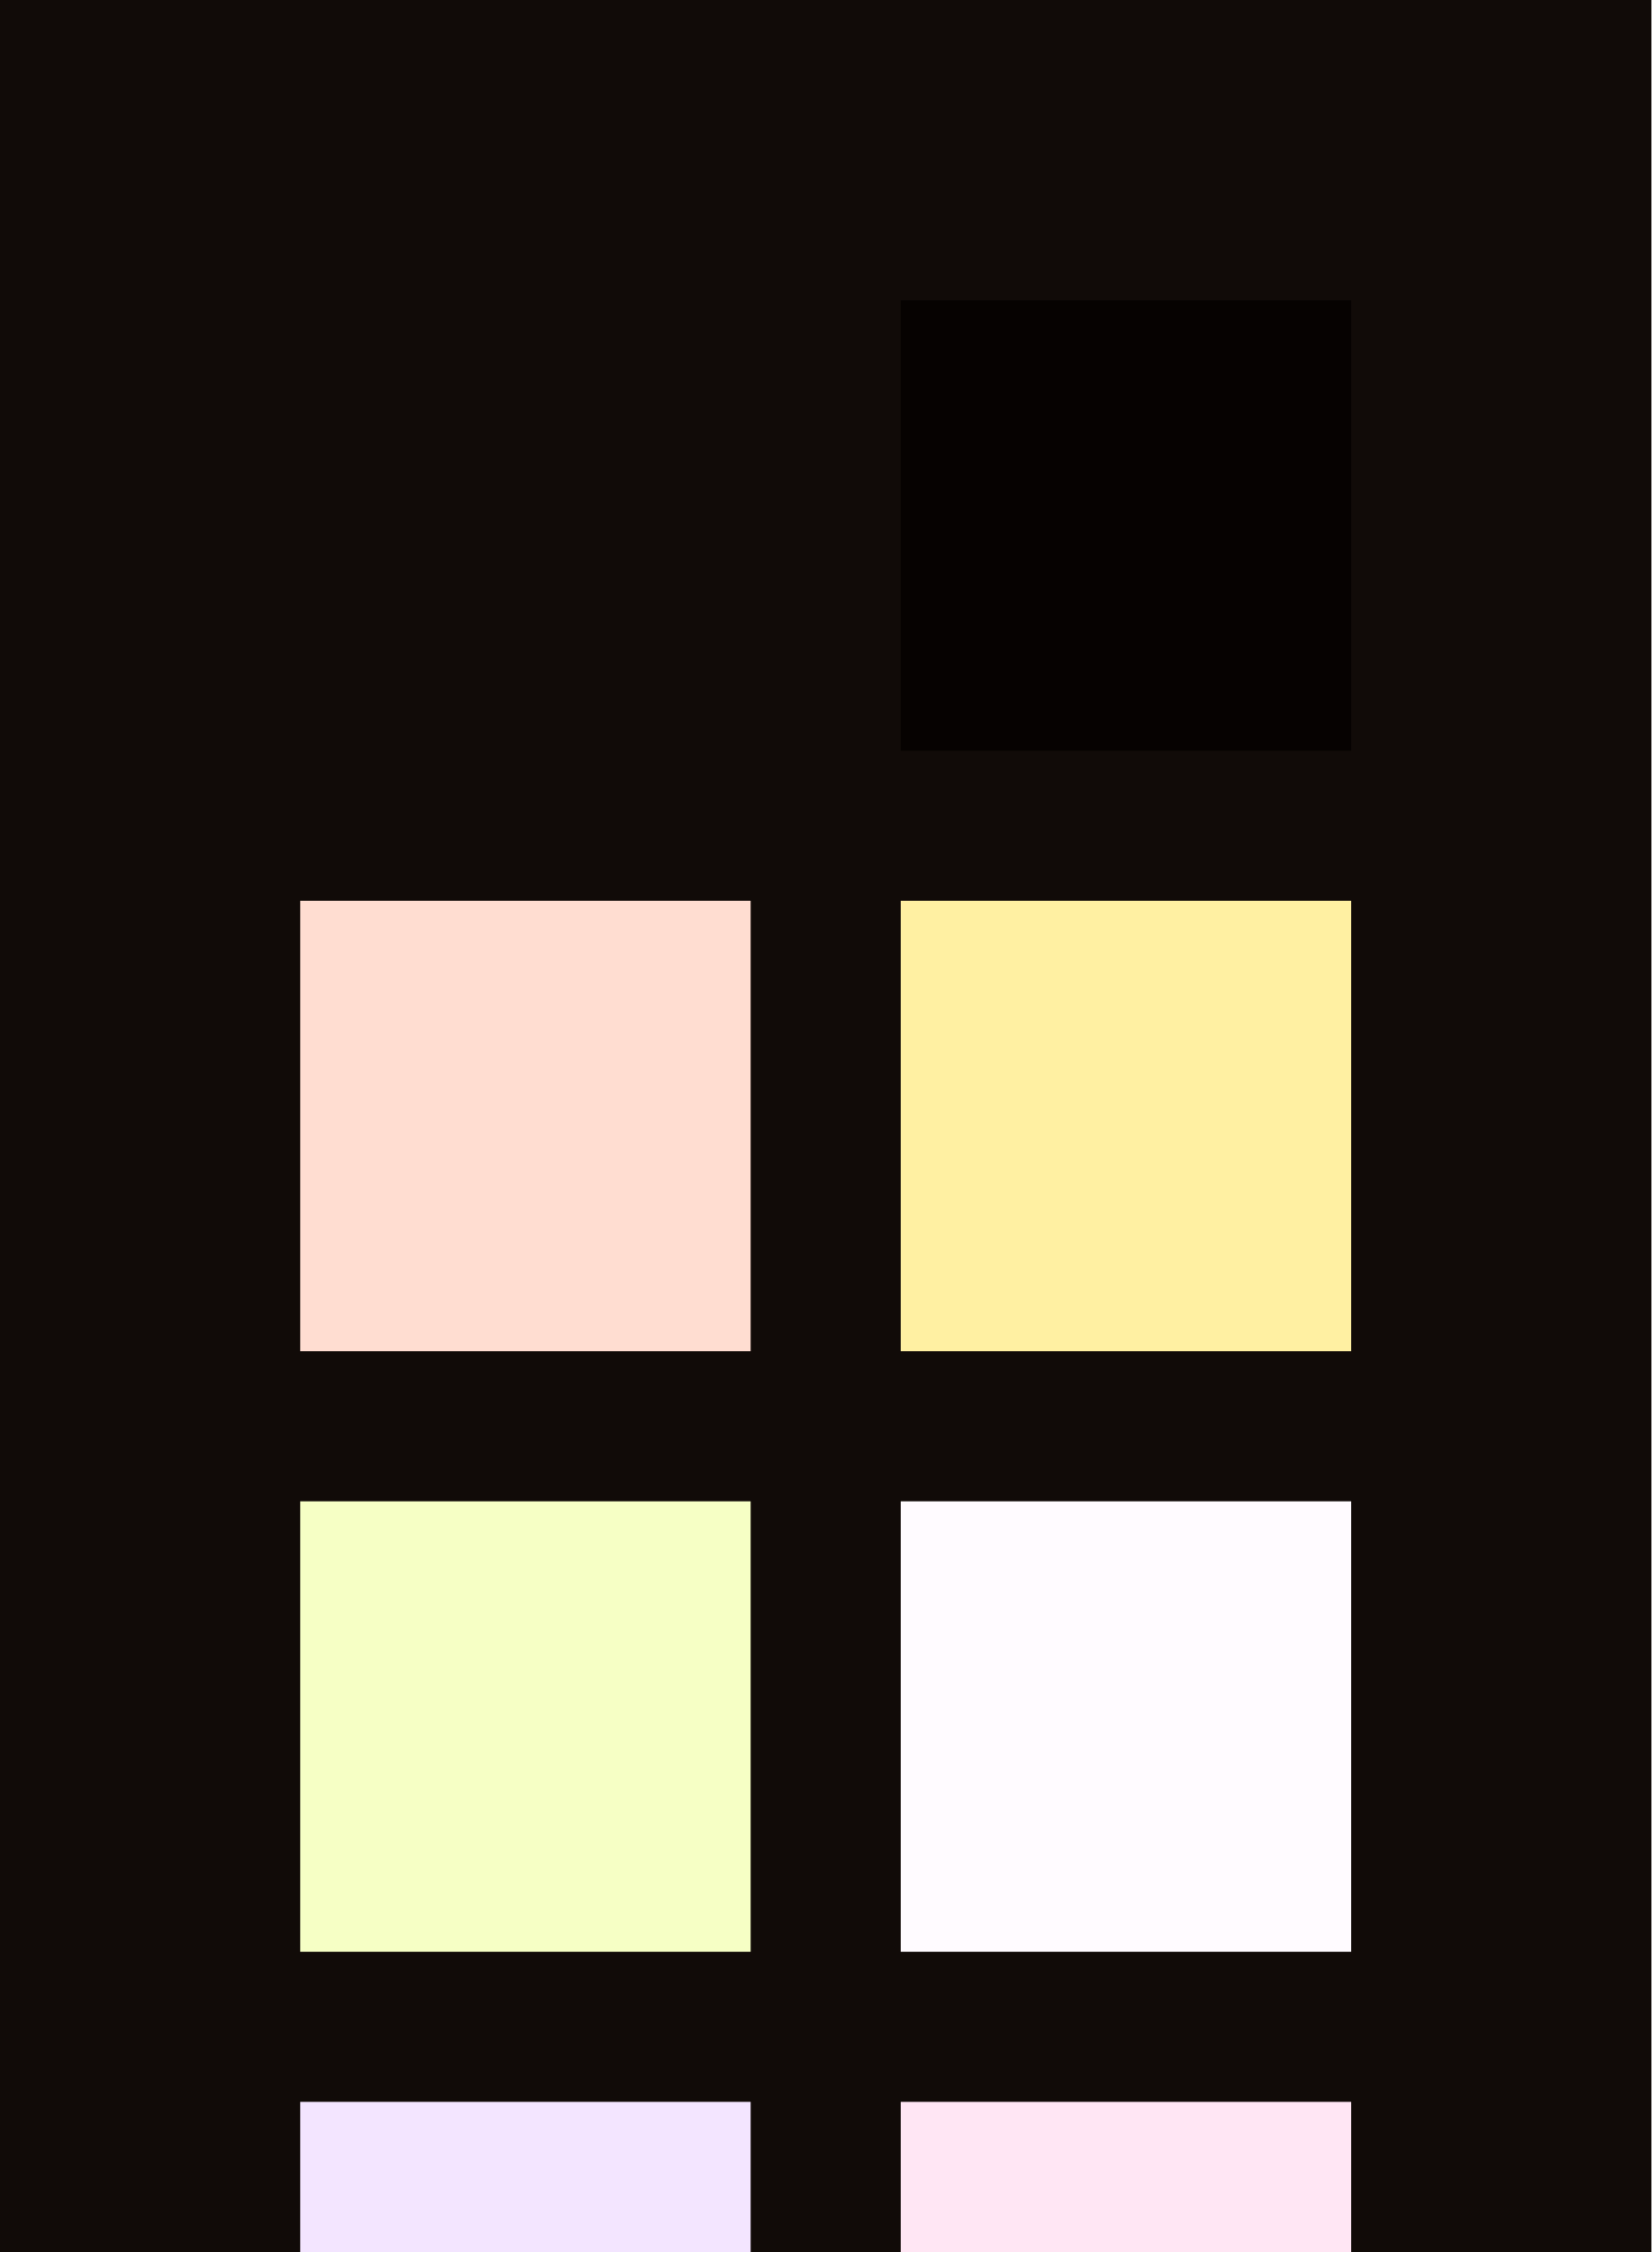
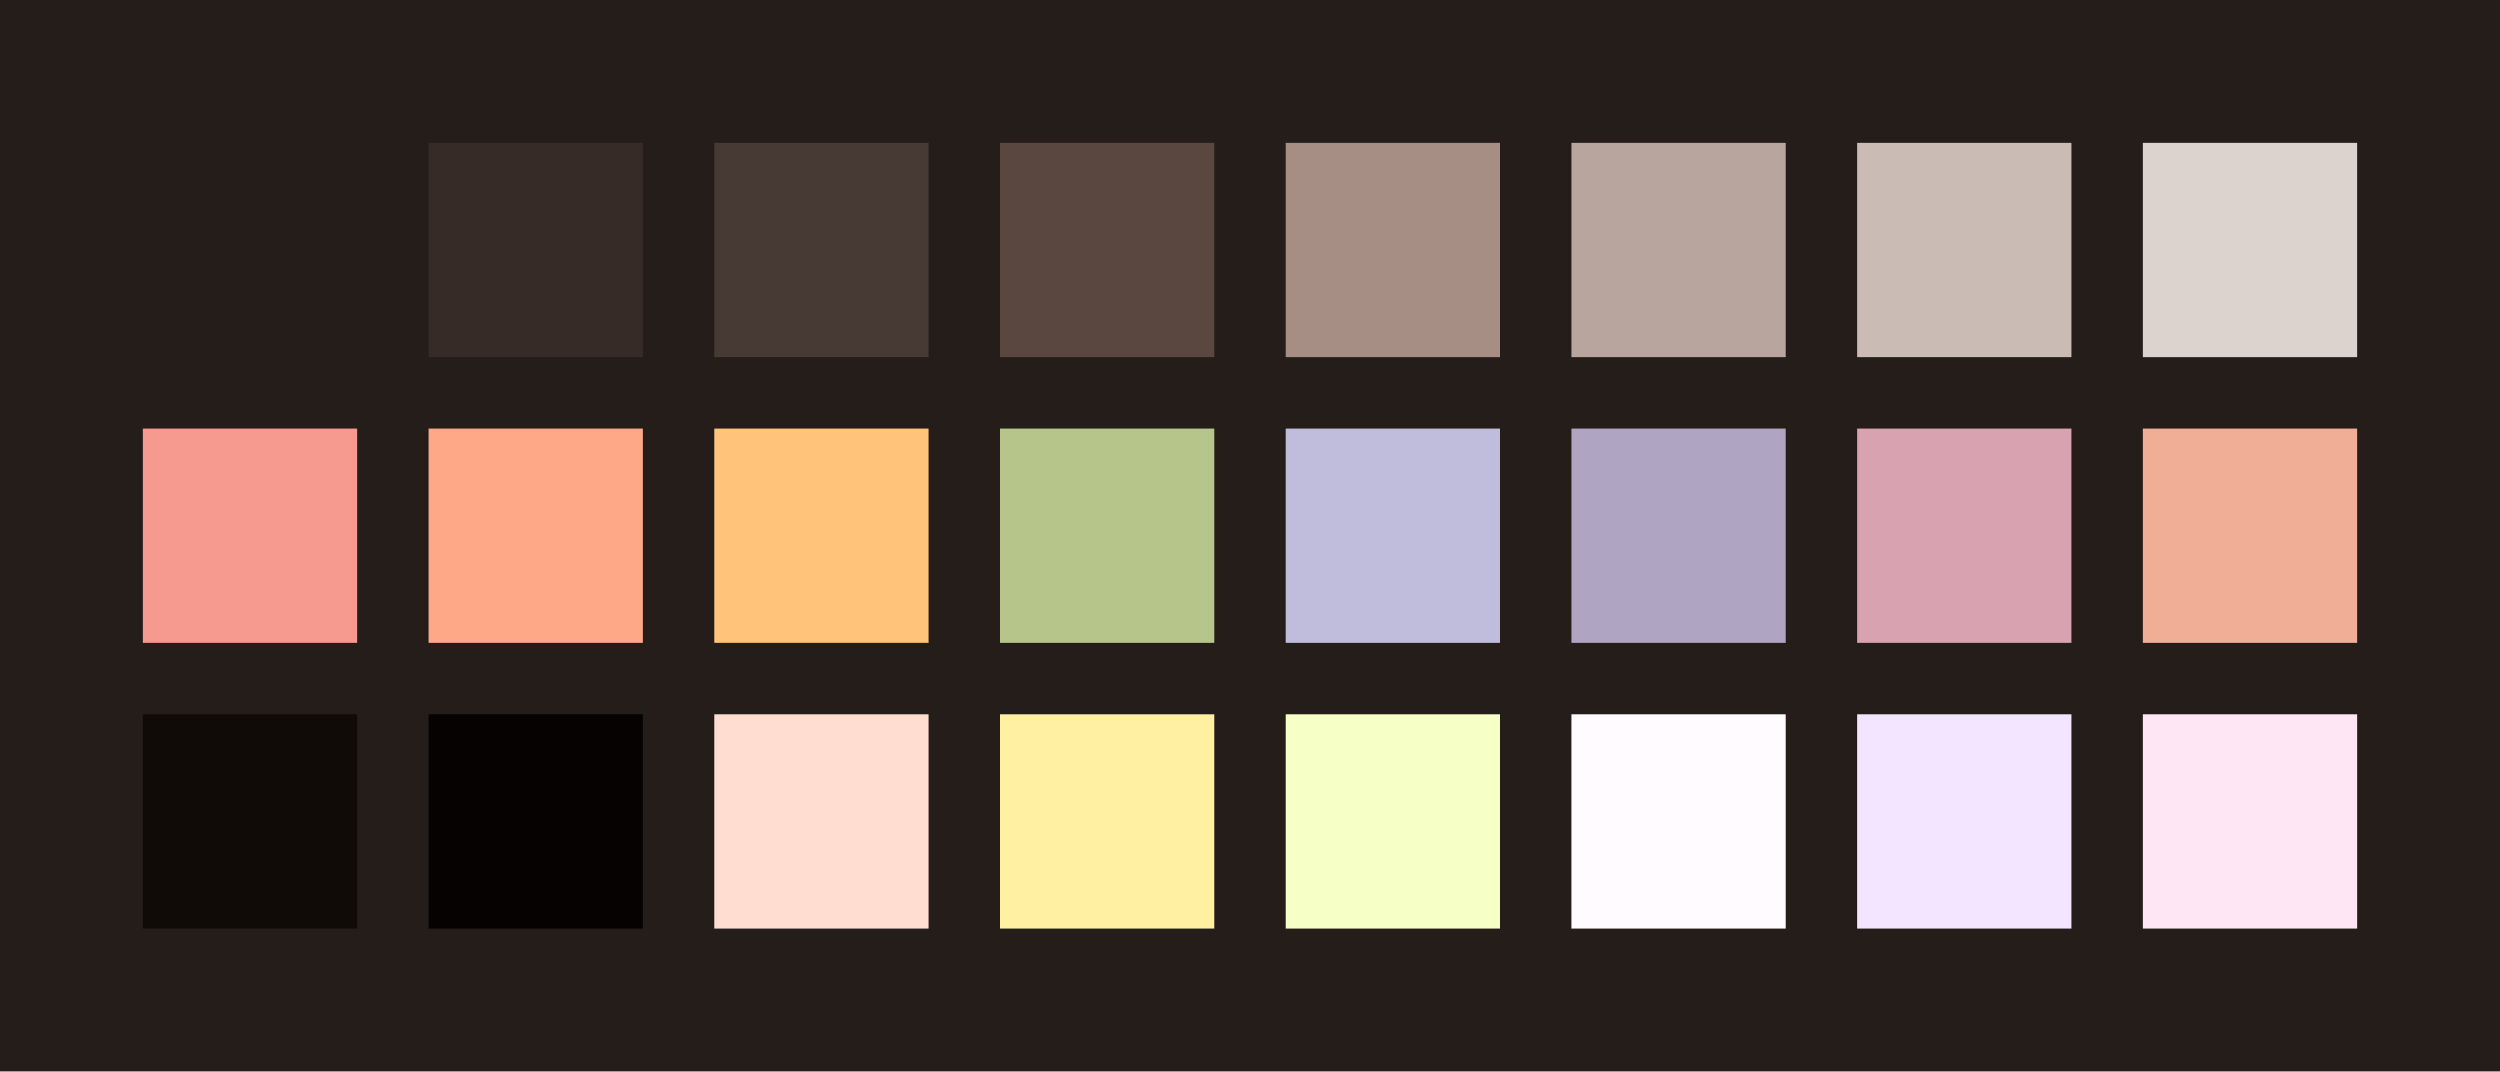
- <svg xmlns="http://www.w3.org/2000/svg" width="165" height="225">
-   <rect x="0" y="0" width="165" height="225" style="fill:#110b08" />
-   <rect x="30" y="30" width="45" height="45" style="fill:#110b08" />
-   <rect x="90" y="30" width="45" height="45" style="fill:#060201" />
-   <rect x="30" y="90" width="45" height="45" style="fill:#ffddd1" />
-   <rect x="90" y="90" width="45" height="45" style="fill:#fff0a2" />
-   <rect x="30" y="150" width="45" height="45" style="fill:#f6ffc5" />
-   <rect x="90" y="150" width="45" height="45" style="fill:#fffbff" />
-   <rect x="30" y="210" width="45" height="45" style="fill:#f3e5ff" />
-   <rect x="90" y="210" width="45" height="45" style="fill:#ffe6f4" />
+ <svg xmlns="http://www.w3.org/2000/svg" width="525" height="225">
+   <rect x="0" y="0" width="525" height="225" style="fill:#241d1a" />
+   <rect x="30" y="30" width="45" height="45" style="fill:#241d1a" />
+   <rect x="90" y="30" width="45" height="45" style="fill:#362b27" />
+   <rect x="150" y="30" width="45" height="45" style="fill:#473933" />
+   <rect x="210" y="30" width="45" height="45" style="fill:#594740" />
+   <rect x="270" y="30" width="45" height="45" style="fill:#a78e84" />
+   <rect x="330" y="30" width="45" height="45" style="fill:#b8a59d" />
+   <rect x="390" y="30" width="45" height="45" style="fill:#cabbb5" />
+   <rect x="450" y="30" width="45" height="45" style="fill:#dcd2ce" />
+   <rect x="30" y="90" width="45" height="45" style="fill:#f6998f" />
+   <rect x="90" y="90" width="45" height="45" style="fill:#ffa888" />
+   <rect x="150" y="90" width="45" height="45" style="fill:#ffc37a" />
+   <rect x="210" y="90" width="45" height="45" style="fill:#b6c68a" />
+   <rect x="270" y="90" width="45" height="45" style="fill:#c0bcdb" />
+   <rect x="330" y="90" width="45" height="45" style="fill:#b0a4c3" />
+   <rect x="390" y="90" width="45" height="45" style="fill:#d8a2b0" />
+   <rect x="450" y="90" width="45" height="45" style="fill:#f1ae97" />
+   <rect x="30" y="150" width="45" height="45" style="fill:#110b08" />
+   <rect x="90" y="150" width="45" height="45" style="fill:#060201" />
+   <rect x="150" y="150" width="45" height="45" style="fill:#ffddd1" />
+   <rect x="210" y="150" width="45" height="45" style="fill:#fff0a2" />
+   <rect x="270" y="150" width="45" height="45" style="fill:#f6ffc5" />
+   <rect x="330" y="150" width="45" height="45" style="fill:#fffbff" />
+   <rect x="390" y="150" width="45" height="45" style="fill:#f3e5ff" />
+   <rect x="450" y="150" width="45" height="45" style="fill:#ffe6f4" />
</svg>
